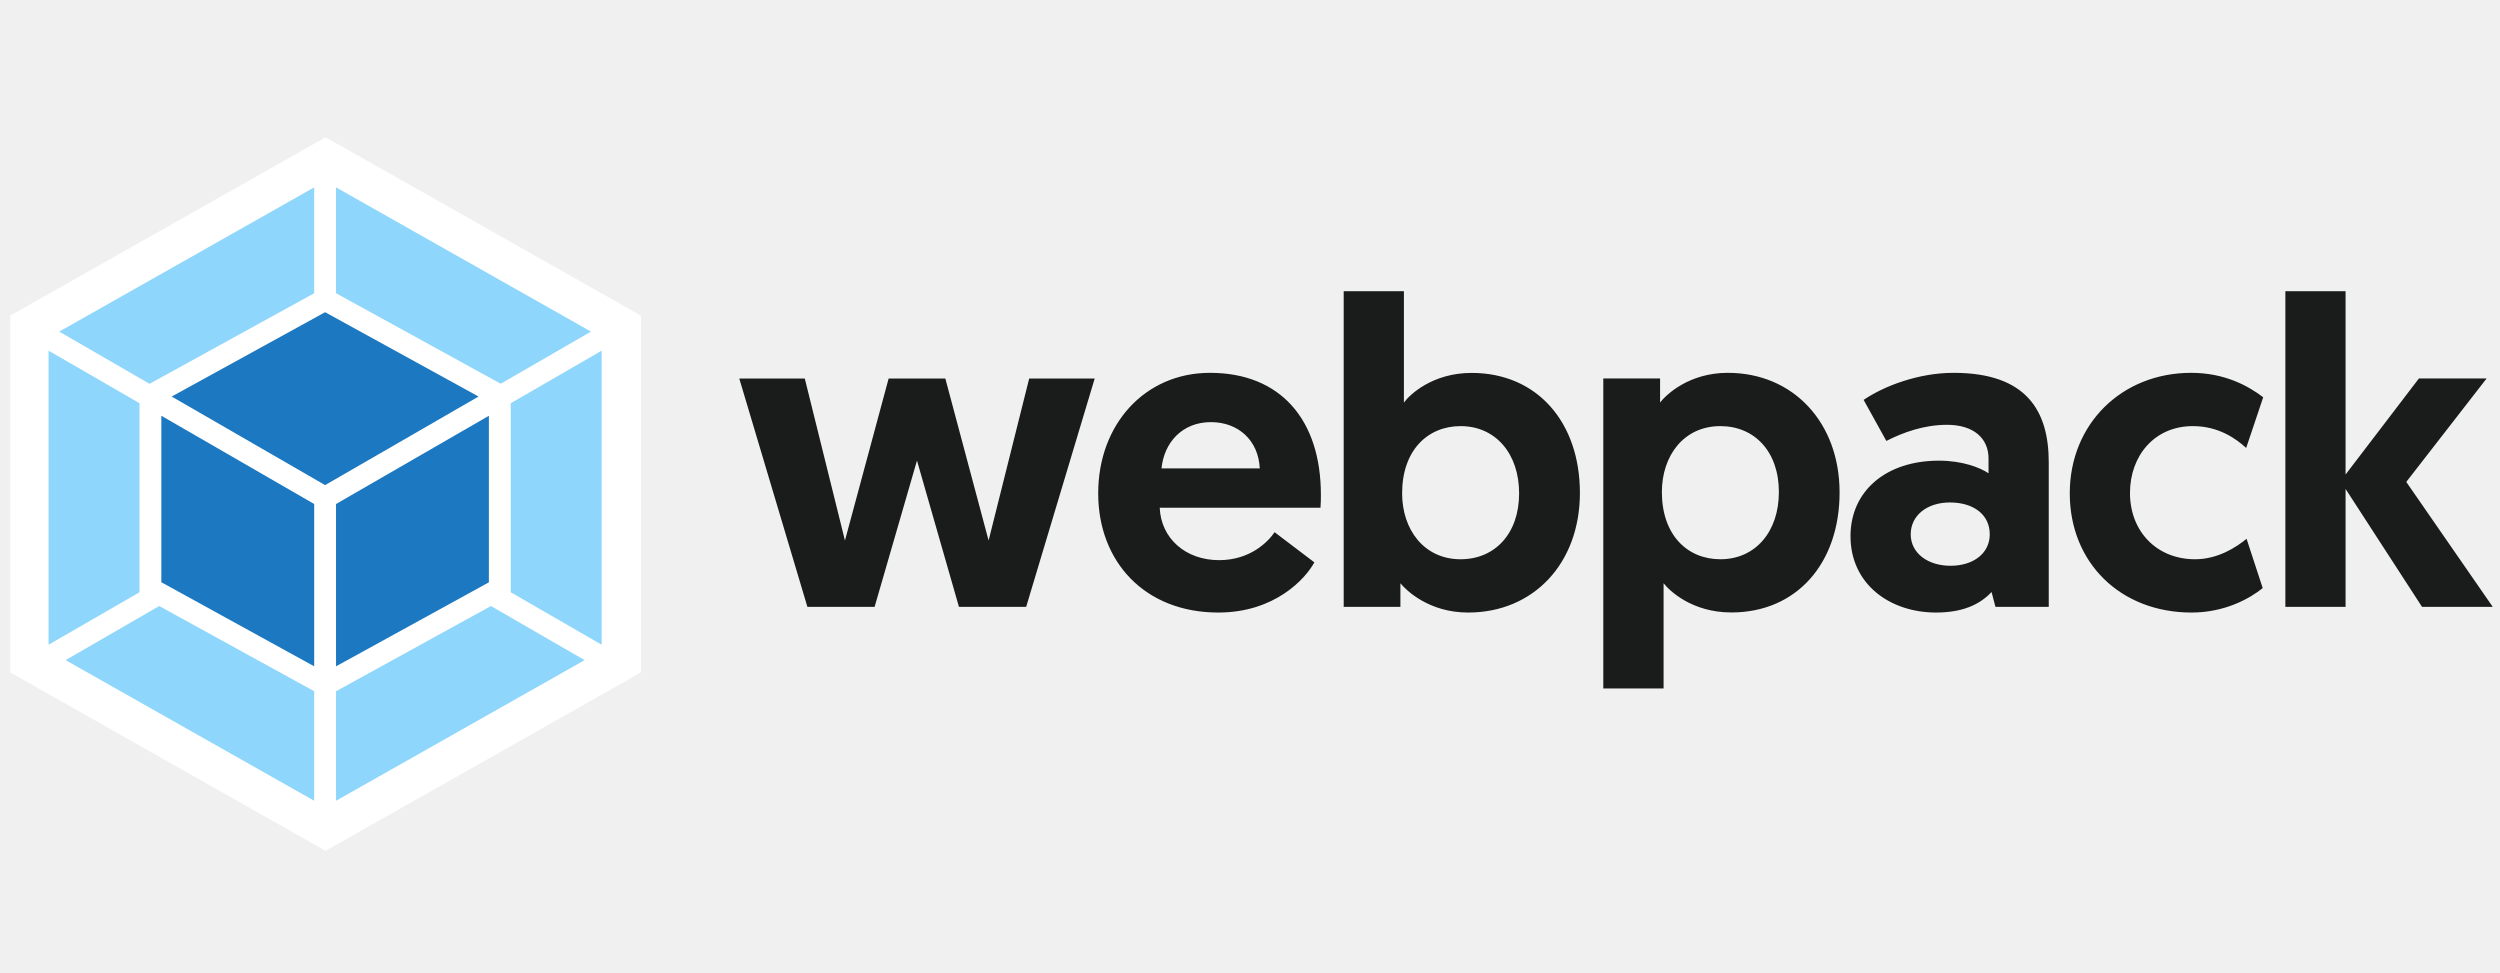
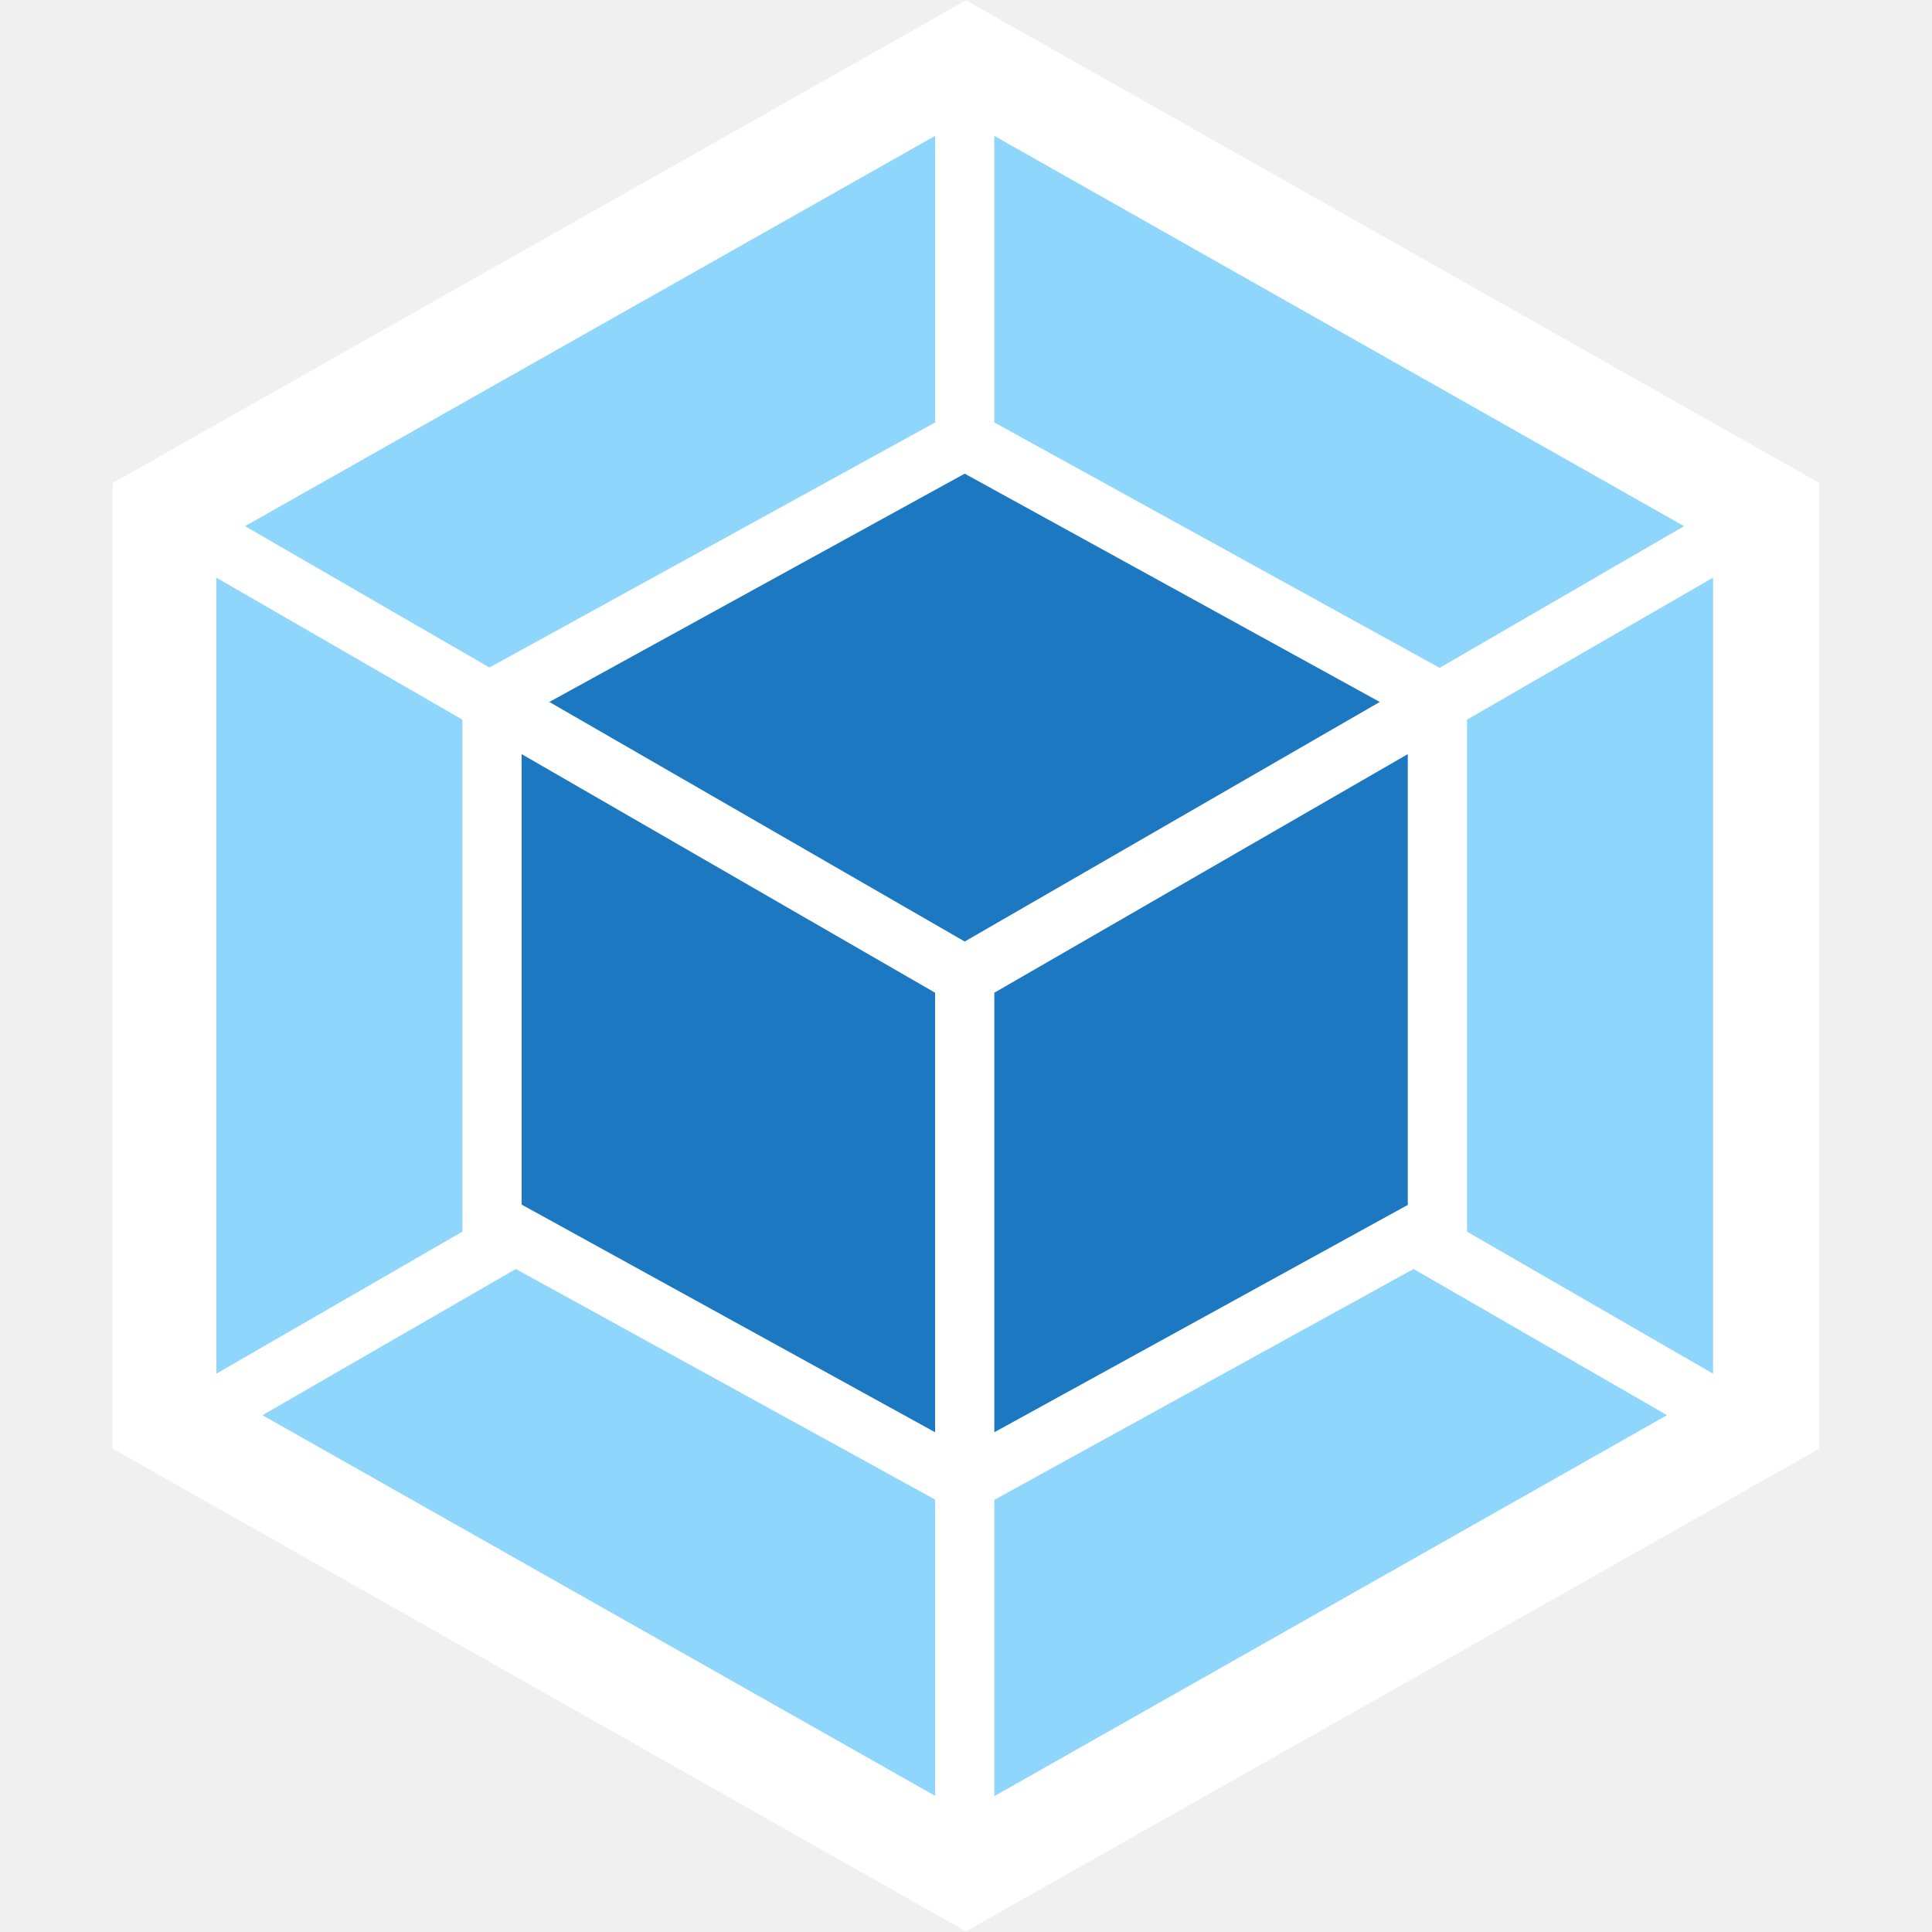
- <svg xmlns="http://www.w3.org/2000/svg" viewBox="0 0 3916 1524" version="1.1" id="svg56">
-   <defs id="defs60" />
-   <path fill="#ffffff" d="m 510.018,215.019 493.931,279.384 V 1053.298 L 510.018,1332.681 16.086,1053.298 V 494.402 Z" id="path48" style="stroke-width:1.276" />
-   <path fill="#8ed6fb" d="M 915.756,1034.025 526.354,1254.316 V 1082.78 L 768.98,949.279 Z m 26.675,-24.122 V 549.284 l -142.436,82.322 v 296.103 z m -839.683,24.122 389.402,220.291 V 1082.78 L 249.395,949.279 Z M 76.073,1009.903 V 549.284 L 218.509,631.605 V 927.709 Z M 92.792,519.418 492.149,293.512 v 165.792 l -255.9,140.777 -2.042,1.149 z m 832.919,0 -399.357,-225.906 v 165.792 l 255.9,140.649 2.042,1.149 z" id="path50" style="stroke-width:1.276" />
-   <path fill="#1c78c0" d="M 492.149,1043.725 252.714,912.01 v -260.75 l 239.435,138.224 z m 34.205,0 239.435,-131.587 V 651.261 L 526.354,789.485 Z M 509.252,779.53 Z M 268.923,621.14 509.252,489.042 749.581,621.14 509.252,759.874 Z" id="path52" style="stroke-width:1.276" />
-   <path fill="#1a1c1c" d="m 1502.092,950.555 h 105.295 l 107.337,-357.621 h -102.615 l -63.56,253.73 -67.772,-253.73 h -88.831 l -68.41,253.73 -62.922,-253.73 H 1157.999 l 106.699,357.621 h 105.295 l 66.368,-229.097 z m 218.121,-177.79 c 0,107.337 73.132,186.724 188.128,186.724 88.959,0 136.82,-53.35 150.477,-78.621 l -62.284,-47.223 c -10.21,15.06 -38.289,43.777 -86.916,43.777 -52.712,0 -91.001,-34.205 -93.043,-82.067 h 251.816 c 0.638,-6.892 0.638,-13.656 0.638,-20.549 0,-116.91 -62.922,-190.808 -173.706,-190.808 -101.977,0 -175.109,80.663 -175.109,188.766 z m 99.169,-39.055 c 4.084,-40.969 32.801,-72.494 77.344,-72.494 43.139,0 74.536,28.717 76.578,72.494 z m 285.255,216.845 h 88.959 v -36.885 c 9.572,11.614 45.181,45.819 106.061,45.819 102.615,0 175.109,-77.217 175.109,-187.362 0,-110.784 -67.006,-188 -169.621,-188 -61.518,0 -97.127,34.205 -106.061,46.458 V 456.113 h -94.319 v 494.442 z m 91.639,-177.79 c 0,-67.006 39.693,-105.295 91.639,-105.295 54.754,0 91.639,43.139 91.639,105.295 0,63.56 -38.289,103.253 -91.639,103.253 -57.434,0 -91.639,-46.585 -91.639,-103.253 z m 315.248,305.676 h 94.319 v -164.899 c 8.934,11.614 44.416,45.819 106.061,45.819 102.615,0 169.621,-77.217 169.621,-188 0,-109.38 -72.494,-187.362 -175.109,-187.362 -60.88,0 -96.489,34.205 -106.061,46.458 v -37.651 h -88.959 v 485.635 z m 91.639,-307.718 c 0,-56.796 34.205,-103.253 91.639,-103.253 53.35,0 91.639,39.693 91.639,103.253 0,62.284 -36.885,105.295 -91.639,105.295 -51.946,0 -91.639,-38.289 -91.639,-105.295 z m 295.465,69.048 c 0,75.175 61.518,119.718 134.012,119.718 41.097,0 68.41,-12.253 86.916,-32.163 l 6.126,23.229 h 83.471 V 724.138 c 0,-80.025 -34.205,-140.139 -149.073,-140.139 -54.754,0 -108.741,20.549 -140.904,42.373 l 35.609,64.326 c 26.675,-13.656 59.476,-25.271 95.085,-25.271 41.735,0 64.964,21.187 64.964,52.712 v 23.229 c -13.018,-8.934 -41.097,-19.783 -77.344,-19.783 -83.471,-0.128 -138.862,47.734 -138.862,118.186 z m 94.319,-2.808 c 0,-29.355 25.271,-49.904 61.518,-49.904 36.247,0 62.284,18.506 62.284,49.904 0,30.121 -26.037,49.265 -61.518,49.265 -35.481,0 -62.284,-19.783 -62.284,-49.265 z m 445.304,39.055 c -59.476,0 -101.849,-43.139 -101.849,-103.891 0,-57.434 37.651,-104.657 98.531,-104.657 40.331,0 67.772,19.783 83.471,34.205 l 26.675,-79.386 c -23.229,-17.741 -60.242,-38.289 -112.826,-38.289 -108.742,0 -190.17,80.025 -190.17,188.766 0,108.741 79.386,186.724 190.808,186.724 51.946,0 91.001,-21.825 111.422,-38.289 l -25.271,-77.217 c -15.826,12.891 -44.543,32.035 -80.79,32.035 z m 141.543,74.536 h 94.319 V 765.873 l 119.718,184.682 h 110.784 l -135.416,-195.658 125.844,-162.091 h -106.061 l -114.868,150.477 V 456.113 h -94.319 z" id="path54" style="stroke-width:1.276" />
+ <svg xmlns="http://www.w3.org/2000/svg" viewBox="0 0 600 600">
+   <path d="m300 .1 265 149.9v299.9l-265 149.9-265-149.9v-299.9z" fill="#fff" />
+   <path d="m517.7 439.5-208.9 118.3v-92l130.2-71.7zm14.3-12.9v-247.2l-76.4 44.1v159zm-450.5 12.9 208.9 118.2v-92l-130.2-71.6zm-14.3-12.9v-247.2l76.4 44.1v159zm8.9-263.2 214.3-121.2v89l-137.3 75.5-1.1.6zm446.9 0-214.2-121.2v89l137.2 75.6 1.1.6z" fill="#8ed6fb" />
+   <path d="m290.4 444.8-128.4-70.7v-139.9l128.4 74.1zm18.4 0 128.4-70.6v-140l-128.4 74.1zm-138.2-226.8 129-70.9 128.9 70.9-128.9 74.4z" fill="#1c78c0" />
</svg>
